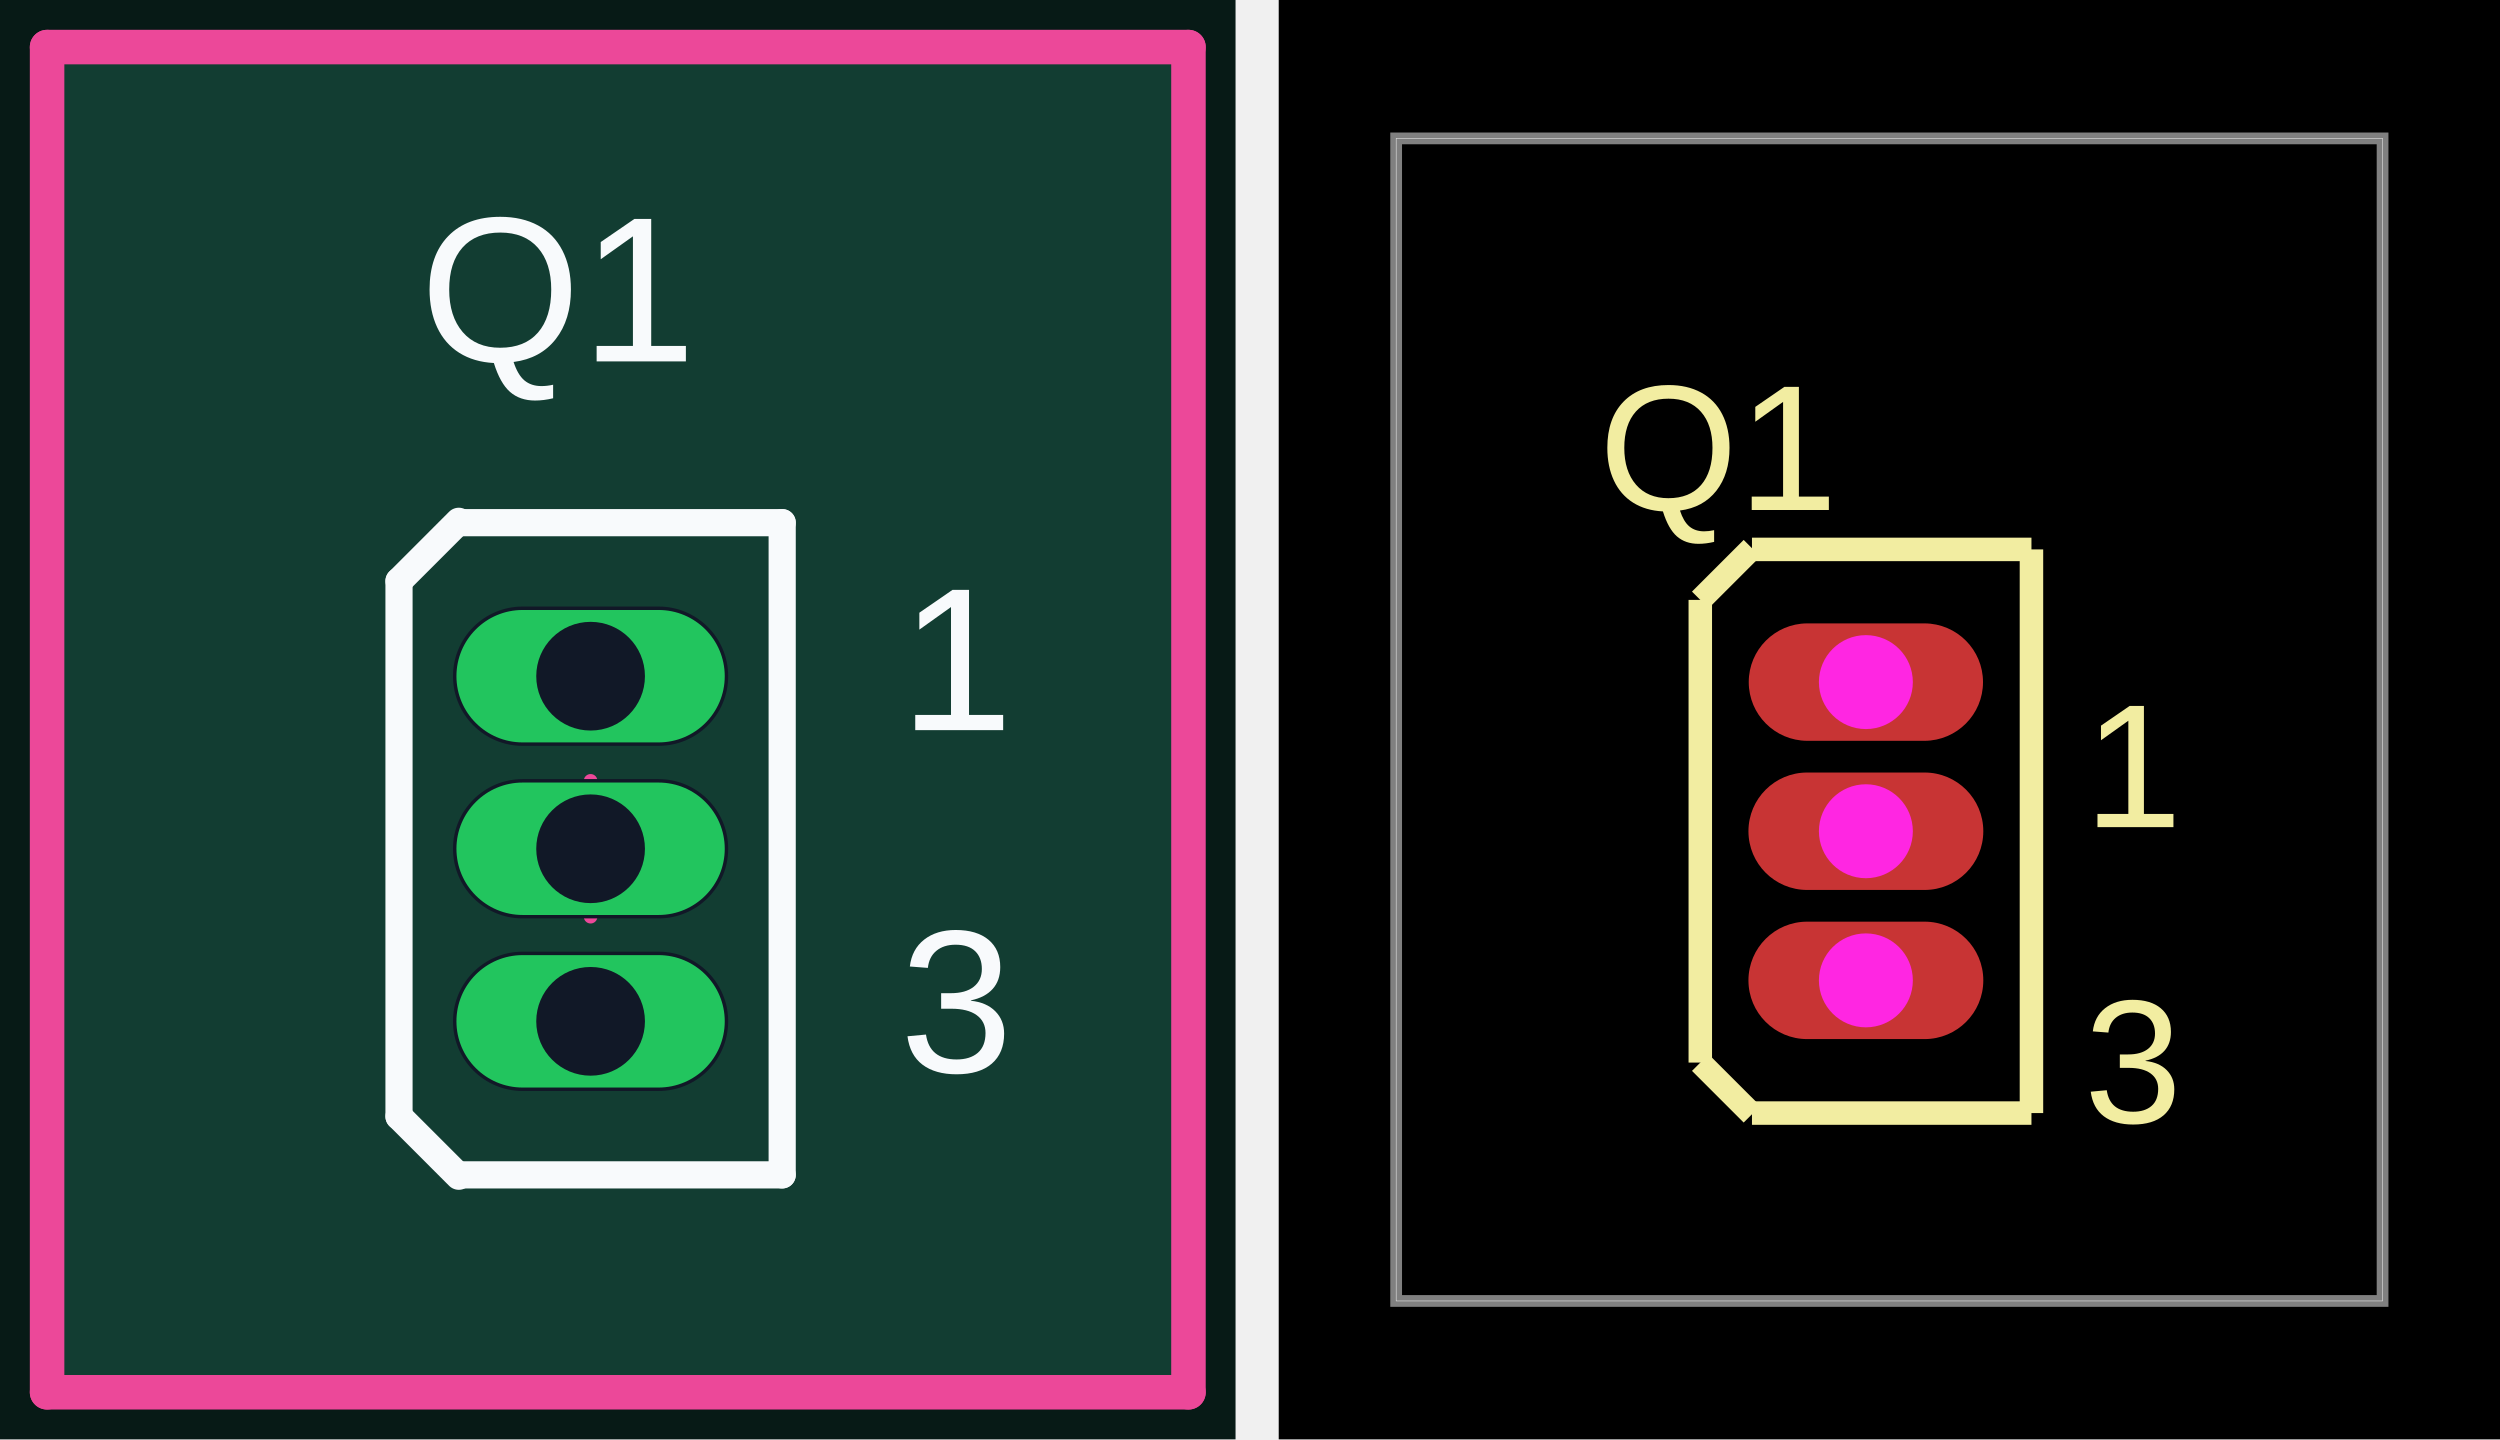
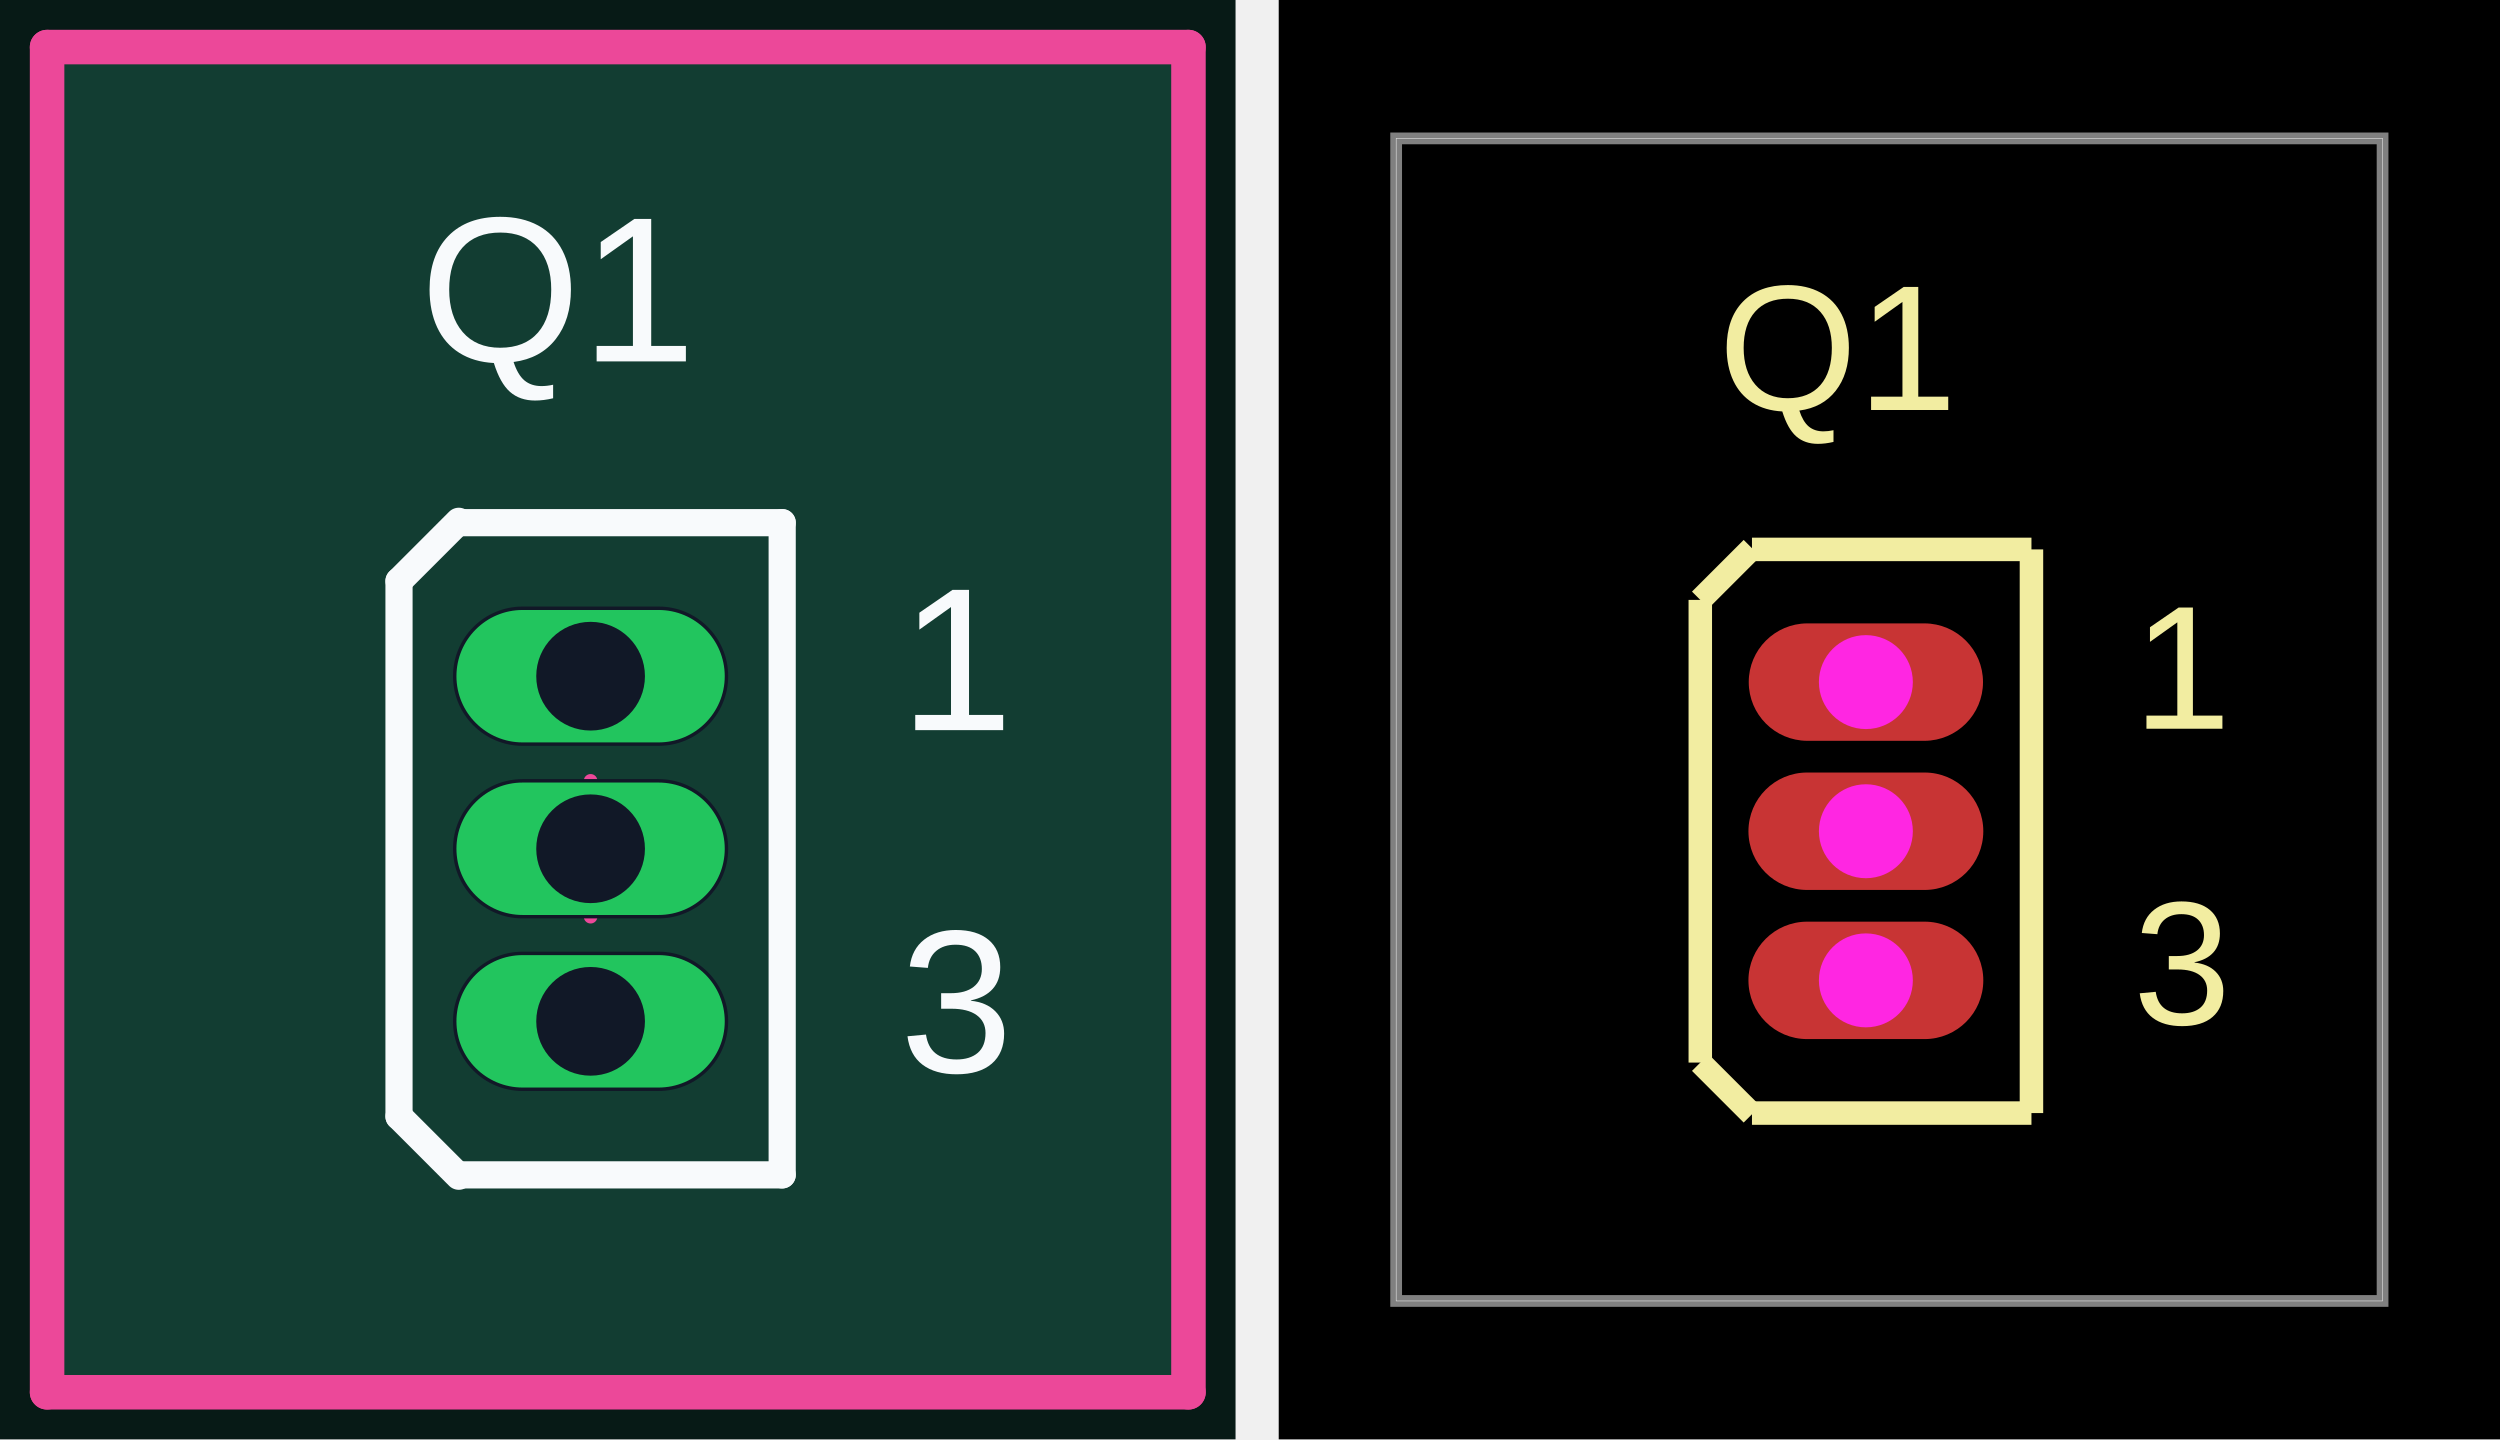
<svg xmlns="http://www.w3.org/2000/svg" width="1389.506" height="800" viewBox="0 0 1389.506 800" aria-label="sample board: altiumts source on left, Circuit JSON on right" role="img">
  <g transform="translate(0, 0) scale(1.918248, 1.918248) translate(0, 0)">
    <rect width="357.992" height="417.047" fill="#071a16" x="0" y="0" />
    <g stroke-linecap="round" stroke-linejoin="round">
      <polygon data-record="BoardOutline" points="13.642,403.406 344.35,403.406 344.35,13.642 13.642,13.642 13.642,403.406" fill="#123d32" stroke="#6ee7b7" stroke-width="3" />
      <line data-record="Track" data-layer="MECHANICAL1" x1="13.642" y1="403.406" x2="344.35" y2="403.406" stroke="#ec4899" stroke-width="10" />
      <line data-record="Track" data-layer="MECHANICAL1" x1="344.35" y1="403.406" x2="344.35" y2="13.642" stroke="#ec4899" stroke-width="10" />
      <line data-record="Track" data-layer="MECHANICAL1" x1="13.642" y1="13.642" x2="344.35" y2="13.642" stroke="#ec4899" stroke-width="10" />
      <line data-record="Track" data-layer="MECHANICAL1" x1="13.642" y1="403.406" x2="13.642" y2="13.642" stroke="#ec4899" stroke-width="10" />
      <line data-record="Track" data-layer="MECHANICAL15" x1="171.122" y1="265.61" x2="171.122" y2="226.24" stroke="#ec4899" stroke-width="3.937" />
      <line data-record="Track" data-layer="MECHANICAL15" x1="151.437" y1="245.925" x2="190.807" y2="245.925" stroke="#ec4899" stroke-width="3.937" />
      <line data-record="Track" data-layer="TOPOVERLAY" x1="226.634" y1="340.413" x2="226.634" y2="151.437" stroke="#f8fafc" stroke-width="7.874" />
      <line data-record="Track" data-layer="TOPOVERLAY" x1="115.61" y1="323.484" x2="115.61" y2="168.366" stroke="#f8fafc" stroke-width="7.874" />
      <line data-record="Track" data-layer="TOPOVERLAY" x1="132.933" y1="340.413" x2="226.634" y2="340.413" stroke="#f8fafc" stroke-width="7.874" />
      <line data-record="Track" data-layer="TOPOVERLAY" x1="132.933" y1="151.437" x2="226.634" y2="151.437" stroke="#f8fafc" stroke-width="7.874" />
      <line data-record="Track" data-layer="TOPOVERLAY" x1="115.61" y1="168.366" x2="132.933" y2="151.043" stroke="#f8fafc" stroke-width="7.874" />
      <line data-record="Track" data-layer="TOPOVERLAY" x1="115.61" y1="323.484" x2="132.933" y2="340.807" stroke="#f8fafc" stroke-width="7.874" />
      <text data-record="Text" data-layer="TOPOVERLAY" x="0" y="0" fill="#f8fafc" font-family="Arial, sans-serif" font-size="59.055" font-weight="normal" font-style="normal" text-anchor="start" dominant-baseline="text-after-edge" transform="translate(260.689 323.2092) rotate(0) scale(1 1)">3</text>
      <text data-record="Text" data-layer="TOPOVERLAY" x="0" y="0" fill="#f8fafc" font-family="Arial, sans-serif" font-size="59.055" font-weight="normal" font-style="normal" text-anchor="start" dominant-baseline="text-after-edge" transform="translate(260.689 224.0752) rotate(0) scale(1 1)">1</text>
      <text data-record="Text" data-layer="TOPOVERLAY" x="0" y="0" fill="#f8fafc" font-family="Arial, sans-serif" font-size="60" font-weight="normal" font-style="normal" text-anchor="start" dominant-baseline="text-after-edge" transform="translate(121.622 117.4252) rotate(0) scale(1 1)">Q1</text>
      <g data-record="Pad" data-layer="MULTILAYER" data-pad-name="3" data-pad-shape="ROUND" data-pad-stack-layer="0" data-plated="true">
        <rect x="131.752" y="276.24" width="78.74" height="39.37" rx="19.685" ry="19.685" fill="#22c55e" stroke="#111827" stroke-width="1" />
        <circle data-hole-shape="ROUND" cx="171.122" cy="295.925" r="15.748" fill="#111827" />
      </g>
      <g data-record="Pad" data-layer="MULTILAYER" data-pad-name="2" data-pad-shape="ROUND" data-pad-stack-layer="0" data-plated="true">
        <rect x="131.752" y="226.24" width="78.74" height="39.37" rx="19.685" ry="19.685" fill="#22c55e" stroke="#111827" stroke-width="1" />
        <circle data-hole-shape="ROUND" cx="171.122" cy="245.925" r="15.748" fill="#111827" />
      </g>
      <g data-record="Pad" data-layer="MULTILAYER" data-pad-name="1" data-pad-shape="ROUND" data-pad-stack-layer="0" data-plated="true">
        <rect x="131.752" y="176.24" width="78.74" height="39.37" rx="19.685" ry="19.685" fill="#22c55e" stroke="#111827" stroke-width="1" />
        <circle data-hole-shape="ROUND" cx="171.122" cy="195.925" r="15.748" fill="#111827" />
      </g>
    </g>
  </g>
  <g transform="translate(710.7177, 0) scale(0.8484849, 0.8484849) translate(0, 0)">
    <style />
    <rect class="boundary" x="0" y="0" fill="#000" width="800" height="942.857" data-type="pcb_background" data-pcb-layer="global" />
    <rect class="pcb-boundary" fill="none" stroke="#fff" stroke-width="0.3" x="76.923" y="90.659" width="646.154" height="761.538" data-type="pcb_boundary" data-pcb-layer="global" />
    <path class="pcb-board" d="M 76.923 852.198 L 723.077 852.198 L 723.077 90.659 L 76.923 90.659 L 76.923 852.198 Z" fill="none" stroke="rgba(255, 255, 255, 0.5)" stroke-width="7.692" data-type="pcb_board" data-pcb-layer="board" />
    <line x1="493.077" y1="729.121" x2="493.077" y2="359.891" stroke="#f2eda1" stroke-width="15.385" class="pcb-silkscreen-line pcb-silkscreen-top" data-pcb-silkscreen-line-id="pcb_silkscreen_line_altium_157__stack1" data-type="pcb_silkscreen_line" data-pcb-layer="top" />
    <line x1="276.153" y1="696.044" x2="276.153" y2="392.967" stroke="#f2eda1" stroke-width="15.385" class="pcb-silkscreen-line pcb-silkscreen-top" data-pcb-silkscreen-line-id="pcb_silkscreen_line_altium_158__stack1" data-type="pcb_silkscreen_line" data-pcb-layer="top" />
    <line x1="310" y1="729.121" x2="493.077" y2="729.121" stroke="#f2eda1" stroke-width="15.385" class="pcb-silkscreen-line pcb-silkscreen-top" data-pcb-silkscreen-line-id="pcb_silkscreen_line_altium_159__stack1" data-type="pcb_silkscreen_line" data-pcb-layer="top" />
    <line x1="310" y1="359.891" x2="493.077" y2="359.891" stroke="#f2eda1" stroke-width="15.385" class="pcb-silkscreen-line pcb-silkscreen-top" data-pcb-silkscreen-line-id="pcb_silkscreen_line_altium_160__stack1" data-type="pcb_silkscreen_line" data-pcb-layer="top" />
    <line x1="276.153" y1="392.967" x2="310" y2="359.121" stroke="#f2eda1" stroke-width="15.385" class="pcb-silkscreen-line pcb-silkscreen-top" data-pcb-silkscreen-line-id="pcb_silkscreen_line_altium_161__stack1" data-type="pcb_silkscreen_line" data-pcb-layer="top" />
    <line x1="276.153" y1="696.044" x2="310" y2="729.89" stroke="#f2eda1" stroke-width="15.385" class="pcb-silkscreen-line pcb-silkscreen-top" data-pcb-silkscreen-line-id="pcb_silkscreen_line_altium_162__stack1" data-type="pcb_silkscreen_line" data-pcb-layer="top" />
-     <text x="0" y="0" dx="0" dy="0" fill="#f2eda1" font-family="Arial, sans-serif" font-size="115.384" text-anchor="middle" dominant-baseline="central" transform="matrix(1,0,0,1,559.6154,695.5065)" class="pcb-silkscreen-text pcb-silkscreen-top" data-pcb-silkscreen-text-id="pcb_silkscreen_text_altium_165__stack1" stroke="none" data-type="pcb_silkscreen_text" data-pcb-layer="top">3</text>
-     <text x="0" y="0" dx="0" dy="0" fill="#f2eda1" font-family="Arial, sans-serif" font-size="115.384" text-anchor="middle" dominant-baseline="central" transform="matrix(1,0,0,1,559.6154,501.814)" class="pcb-silkscreen-text pcb-silkscreen-top" data-pcb-silkscreen-text-id="pcb_silkscreen_text_altium_166__stack1" stroke="none" data-type="pcb_silkscreen_text" data-pcb-layer="top">1</text>
-     <text x="0" y="0" dx="0" dy="0" fill="#f2eda1" font-family="Arial, sans-serif" font-size="117.231" text-anchor="middle" dominant-baseline="central" transform="matrix(1,0,0,1,287.8999,293.4363)" class="pcb-silkscreen-text pcb-silkscreen-top" data-pcb-silkscreen-text-id="pcb_silkscreen_text_altium_167__stack1" stroke="none" data-type="pcb_silkscreen_text" data-pcb-layer="top">Q1</text>
+     <text x="0" y="0" dx="0" dy="0" fill="#f2eda1" font-family="Arial, sans-serif" font-size="115.384" text-anchor="start" dominant-baseline="text-after-edge" transform="matrix(1,0,0,1,559.6154,695.5065)" class="pcb-silkscreen-text pcb-silkscreen-top" data-pcb-silkscreen-text-id="pcb_silkscreen_text_altium_165__stack1" stroke="none" data-type="pcb_silkscreen_text" data-pcb-layer="top">3</text>
+     <text x="0" y="0" dx="0" dy="0" fill="#f2eda1" font-family="Arial, sans-serif" font-size="115.384" text-anchor="start" dominant-baseline="text-after-edge" transform="matrix(1,0,0,1,559.6154,501.814)" class="pcb-silkscreen-text pcb-silkscreen-top" data-pcb-silkscreen-text-id="pcb_silkscreen_text_altium_166__stack1" stroke="none" data-type="pcb_silkscreen_text" data-pcb-layer="top">1</text>
+     <text x="0" y="0" dx="0" dy="0" fill="#f2eda1" font-family="Arial, sans-serif" font-size="117.231" text-anchor="start" dominant-baseline="text-after-edge" transform="matrix(1,0,0,1,287.8999,293.4363)" class="pcb-silkscreen-text pcb-silkscreen-top" data-pcb-silkscreen-text-id="pcb_silkscreen_text_altium_167__stack1" stroke="none" data-type="pcb_silkscreen_text" data-pcb-layer="top">Q1</text>
    <g data-type="pcb_plated_hole" data-pcb-layer="through">
      <path class="pcb-hole-outer" fill="rgb(200, 52, 52)" d="M-38.461,-38.461 h76.923 a38.461,38.461 0 0 1 0,76.923 h-76.923 a38.461,38.461 0 0 1 0,-76.923 z" transform="translate(384.6153 642.1978)" data-type="pcb_plated_hole" data-pcb-layer="top" />
      <path class="pcb-hole-inner" fill="#FF26E2" d="M-30.769,0 a30.769,30.769 0 0 1 61.538,0 a30.769,30.769 0 0 1 -61.538,0 z" transform="translate(384.6153 642.1978)" data-type="pcb_plated_hole_drill" data-pcb-layer="drill" />
    </g>
    <g data-type="pcb_plated_hole" data-pcb-layer="through">
      <path class="pcb-hole-outer" fill="rgb(200, 52, 52)" d="M-38.461,-38.461 h76.923 a38.461,38.461 0 0 1 0,76.923 h-76.923 a38.461,38.461 0 0 1 0,-76.923 z" transform="translate(384.6153 544.5055)" data-type="pcb_plated_hole" data-pcb-layer="top" />
      <path class="pcb-hole-inner" fill="#FF26E2" d="M-30.769,0 a30.769,30.769 0 0 1 61.538,0 a30.769,30.769 0 0 1 -61.538,0 z" transform="translate(384.6153 544.5055)" data-type="pcb_plated_hole_drill" data-pcb-layer="drill" />
    </g>
    <g data-type="pcb_plated_hole" data-pcb-layer="through">
      <path class="pcb-hole-outer" fill="rgb(200, 52, 52)" d="M-38.462,-38.462 h76.923 a38.462,38.462 0 0 1 0,76.923 h-76.923 a38.462,38.462 0 0 1 0,-76.923 z" transform="translate(384.6153 446.8132)" data-type="pcb_plated_hole" data-pcb-layer="top" />
      <path class="pcb-hole-inner" fill="#FF26E2" d="M-30.769,0 a30.769,30.769 0 0 1 61.539,0 a30.769,30.769 0 0 1 -61.539,0 z" transform="translate(384.6153 446.8132)" data-type="pcb_plated_hole_drill" data-pcb-layer="drill" />
    </g>
  </g>
</svg>
